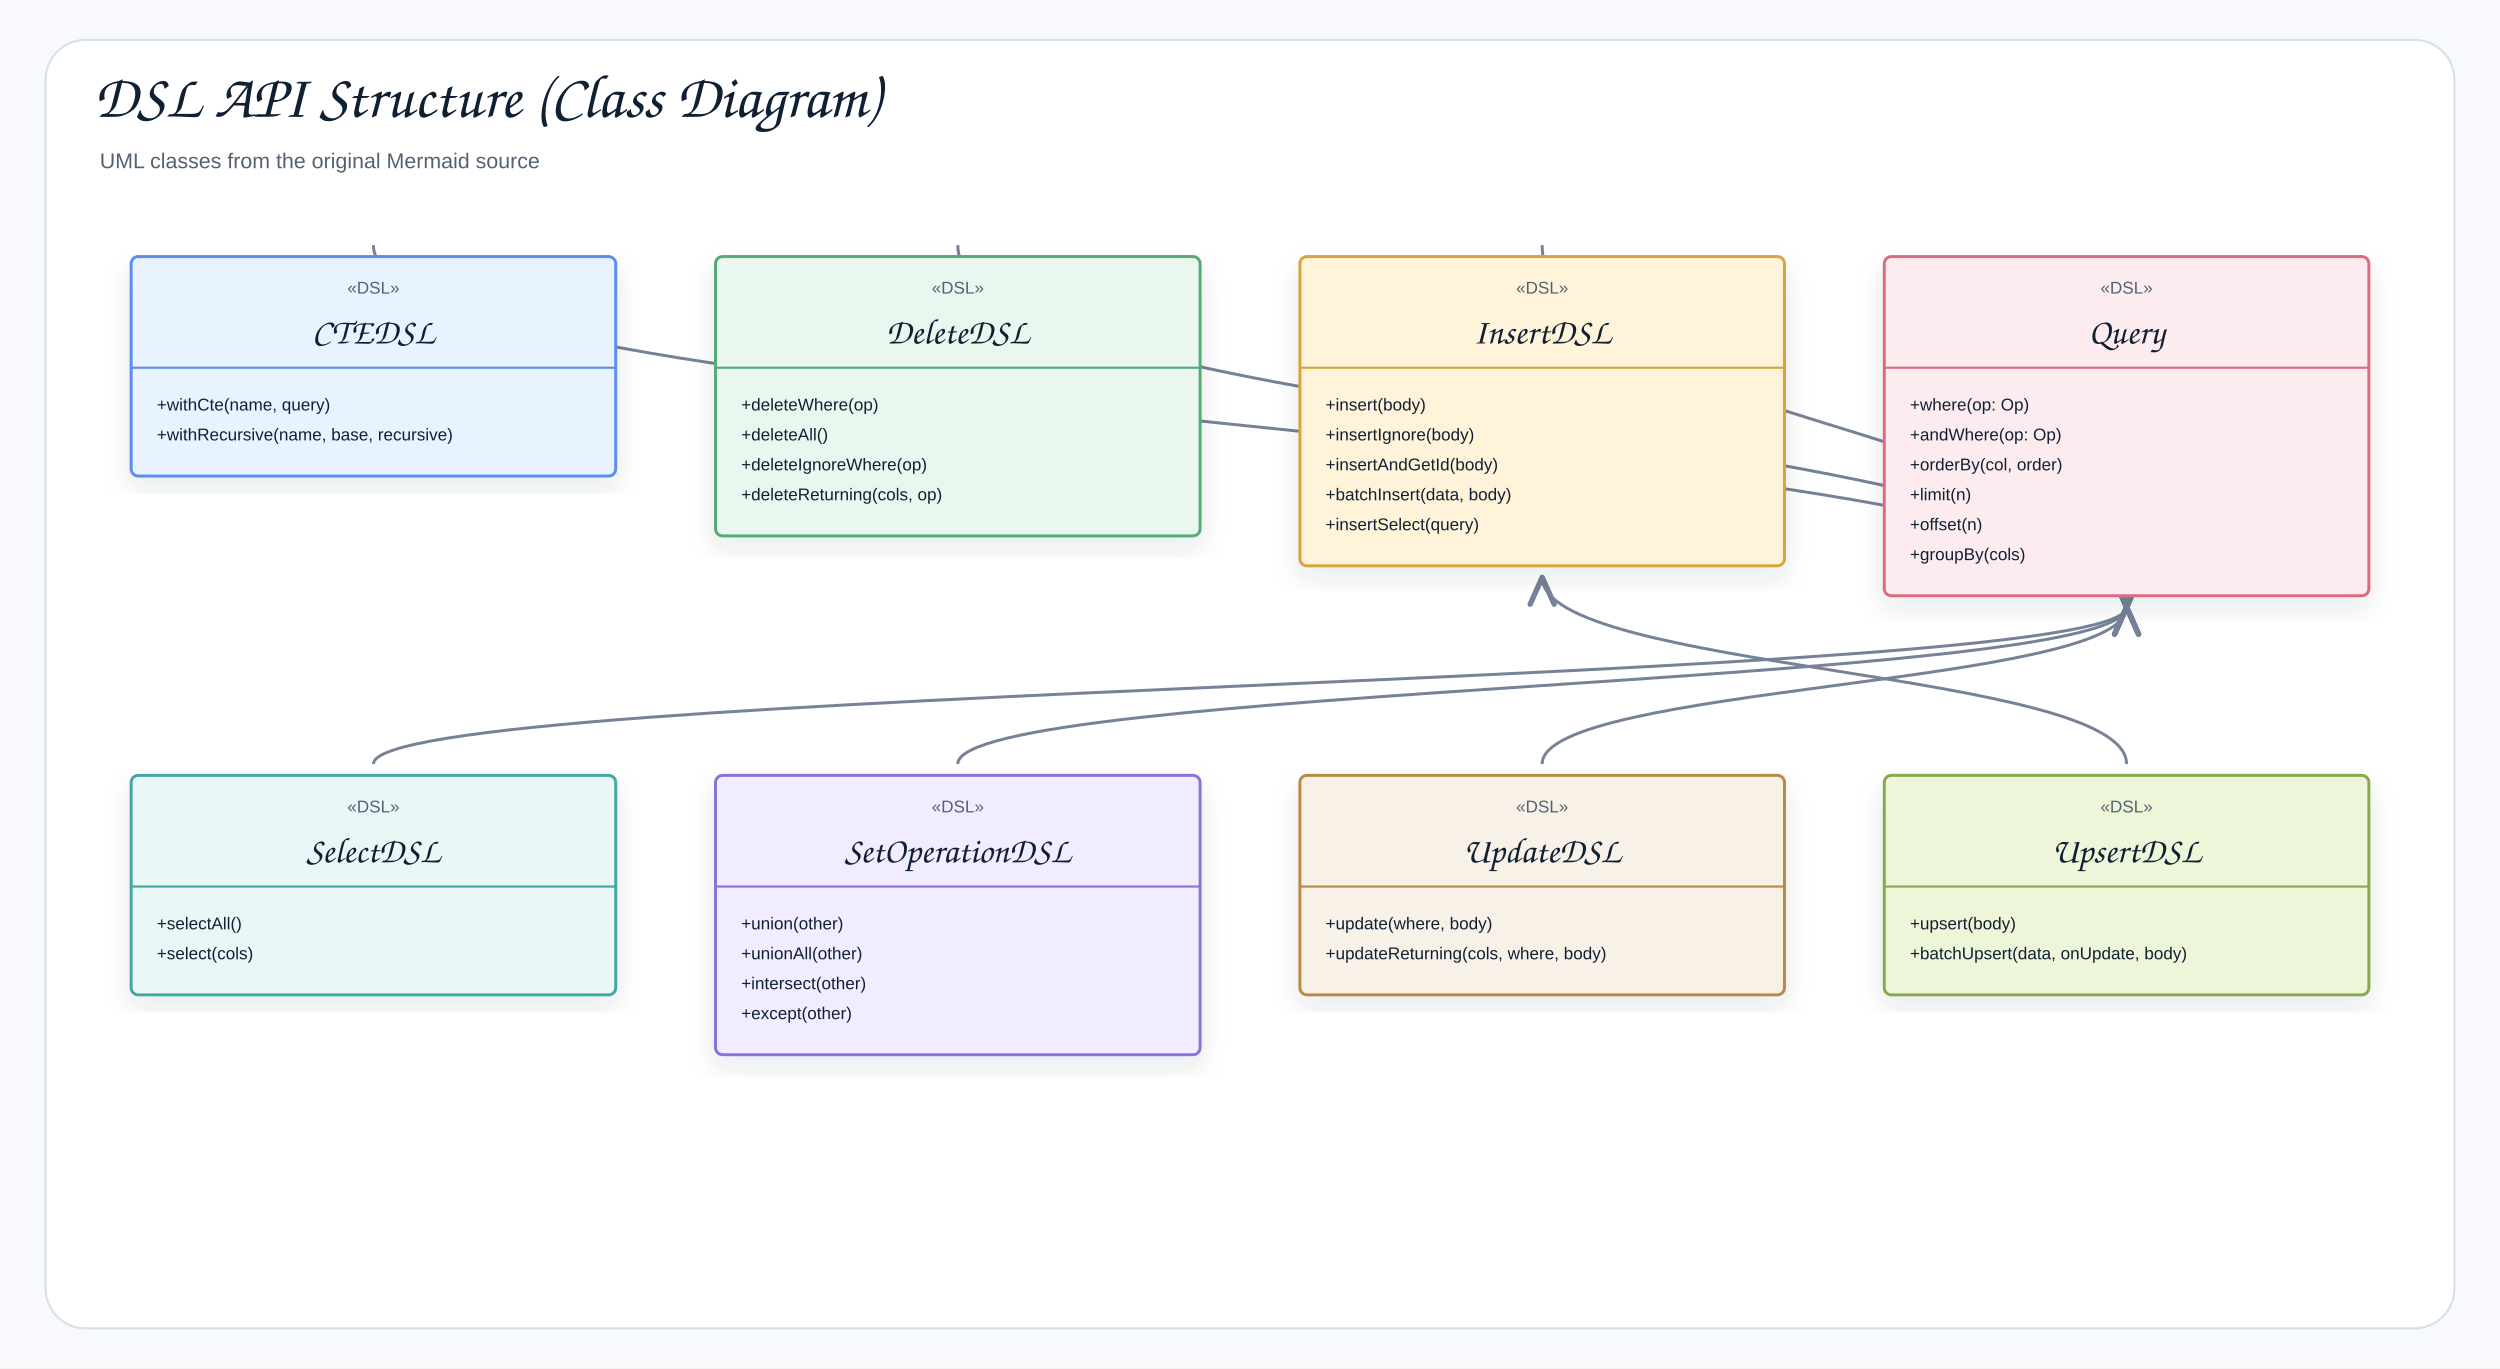
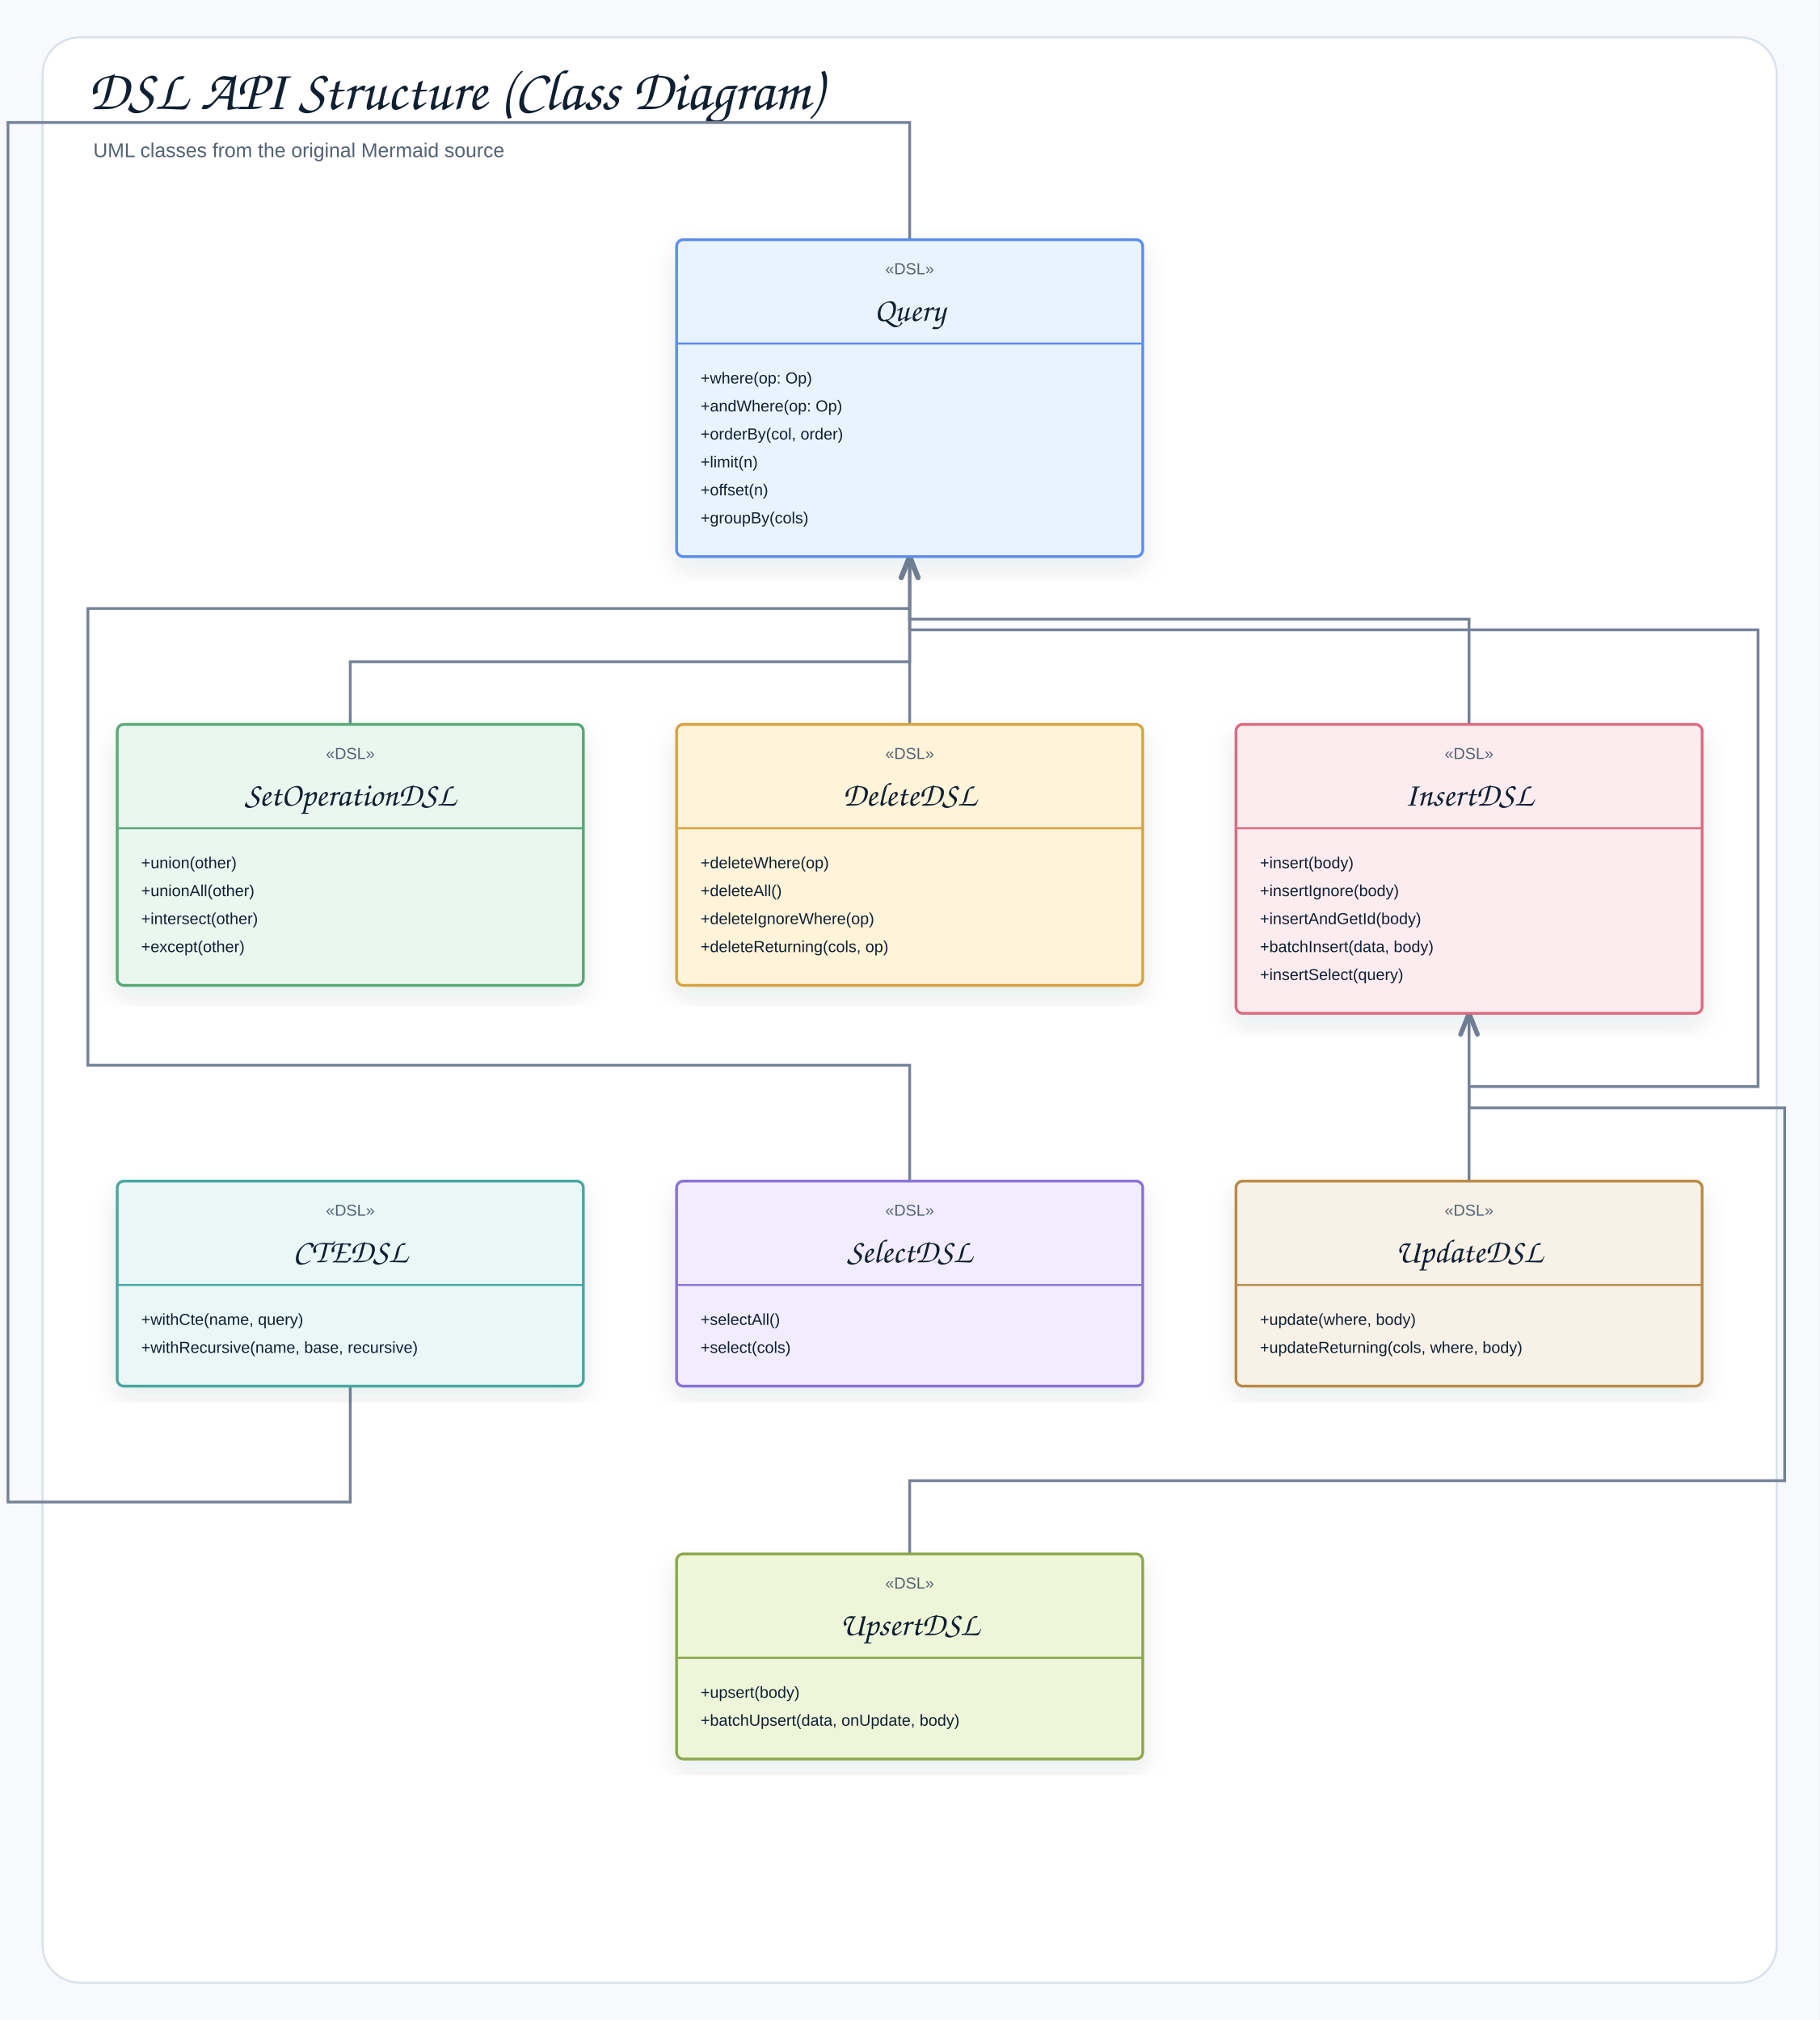
- <svg xmlns="http://www.w3.org/2000/svg" width="1754" height="960" viewBox="0 0 1754 960" role="img" aria-label="DSL API Structure (Class Diagram)">
+ <svg xmlns="http://www.w3.org/2000/svg" width="1366" height="1517" viewBox="0 0 1366 1517" role="img" aria-label="DSL API Structure (Class Diagram)">
  <defs>
    <filter id="shadow" x="-8%" y="-8%" width="116%" height="116%">
      <feDropShadow dx="0" dy="8" stdDeviation="9" flood-color="#1f2937" flood-opacity="0.10" />
    </filter>
-     <marker id="openArrow" markerWidth="12" markerHeight="10" refX="10" refY="5" orient="auto" markerUnits="strokeWidth">
-       <path d="M 1 1 L 10 5 L 1 9" fill="none" stroke="#758297" stroke-width="1.8" stroke-linecap="round" stroke-linejoin="round" />
+     <marker id="openArrow" markerWidth="10" markerHeight="8" refX="8.5" refY="4" orient="auto" markerUnits="strokeWidth">
+       <path d="M 1 1 L 8.5 4 L 1 7" fill="none" stroke="#758297" stroke-width="1.7" stroke-linecap="round" stroke-linejoin="round" />
    </marker>
-     <marker id="inherit" markerWidth="14" markerHeight="12" refX="12" refY="6" orient="auto" markerUnits="strokeWidth">
-       <path d="M 0 1 L 12 6 L 0 11 Z" fill="#ffffff" stroke="#758297" stroke-width="1.8" />
+     <marker id="inherit" markerWidth="11" markerHeight="10" refX="9.5" refY="5" orient="auto" markerUnits="strokeWidth">
+       <path d="M 0.5 1 L 9.5 5 L 0.5 9 Z" fill="#ffffff" stroke="#758297" stroke-width="1.7" />
    </marker>
    <style>
    .canvas{fill:#f7f9fc}.frame{fill:#fff;stroke:#d8e0ea;stroke-width:1.5}
    .title{font-family:"Architects Daughter","Comic Sans MS","Comic Sans",cursive;font-size:43px;font-weight:400;fill:#102033}
    .subtitle{font-family:"Comic Sans MS","Comic Sans","Comic Neue",Arial,sans-serif;font-size:15px;font-weight:400;fill:#536273}
    .label{font-family:"Architects Daughter","Comic Sans MS","Comic Sans",cursive;font-size:25px;font-weight:400;fill:#102033}
    .smallLabel{font-family:"Architects Daughter","Comic Sans MS","Comic Sans",cursive;font-size:21px;font-weight:400;fill:#102033}
    .mono{font-family:"Comic Sans MS","Comic Sans","Comic Neue",Arial,sans-serif;font-size:12px;font-weight:400;fill:#102033}
    .small{font-family:"Comic Sans MS","Comic Sans","Comic Neue",Arial,sans-serif;font-size:12px;font-weight:400;fill:#536273}
    .strong{font-family:"Comic Sans MS","Comic Sans","Comic Neue",Arial,sans-serif;font-size:13px;font-weight:400;fill:#102033}
    .card{stroke-width:2.1;filter:url(#shadow)}.compartment{stroke-width:1.5;fill:none}
    .line{stroke:#758297;stroke-width:2.1;fill:none;marker-end:url(#openArrow)}
    .plainLine{stroke:#758297;stroke-width:2.1;fill:none}
    .dashed{stroke:#758297;stroke-width:2.1;stroke-dasharray:7 6;fill:none;marker-end:url(#openArrow)}
    .inheritLine{stroke:#758297;stroke-width:2.2;fill:none;marker-end:url(#inherit)}
    .implLine{stroke:#758297;stroke-width:2.2;stroke-dasharray:8 7;fill:none;marker-end:url(#inherit)}
  </style>
  </defs>
-   <rect class="canvas" width="1754" height="960" />
-   <rect class="frame" x="32" y="28" width="1690" height="904" rx="28" />
+   <rect class="canvas" width="1366" height="1517" />
+   <rect class="frame" x="32" y="28" width="1302" height="1461" rx="28" />
  <text class="title" x="66" y="82">DSL API Structure (Class Diagram)</text>
  <text class="subtitle" x="70" y="118">UML classes from the original Mermaid source</text>
-   <path class="line" d="M262 172 C262 299 1492 299 1492 426" />
-   <path class="line" d="M672 536 C672 481 1492 481 1492 426" />
-   <path class="line" d="M1492 536 C1492 470.5 1082 470.5 1082 405" />
-   <path class="line" d="M672 172 C672 299 1492 299 1492 426" />
-   <path class="line" d="M1082 536 C1082 481 1492 481 1492 426" />
-   <path class="line" d="M1082 172 C1082 299 1492 299 1492 426" />
-   <path class="line" d="M262 536 C262 481 1492 481 1492 426" />
-   <g transform="translate(92,180)">
-     <rect class="card" x="0" y="0" width="340" height="154" rx="5" fill="#E8F3FF" stroke="#5B8DEF" />
-     <line class="compartment" x1="0" y1="78" x2="340" y2="78" stroke="#5B8DEF" />
-     <text class="small" x="170" y="26" text-anchor="middle">«DSL»</text>
-     <text class="label" x="170" y="61" text-anchor="middle">CTEDSL</text>
-     <text class="mono" x="18" y="108">+withCte(name, query)</text>
-     <text class="mono" x="18" y="129">+withRecursive(name, base, recursive)</text>
-   </g>
-   <g transform="translate(502,180)">
-     <rect class="card" x="0" y="0" width="340" height="196" rx="5" fill="#EAF7EF" stroke="#58A978" />
-     <line class="compartment" x1="0" y1="78" x2="340" y2="78" stroke="#58A978" />
-     <text class="small" x="170" y="26" text-anchor="middle">«DSL»</text>
-     <text class="label" x="170" y="61" text-anchor="middle">DeleteDSL</text>
-     <text class="mono" x="18" y="108">+deleteWhere(op)</text>
-     <text class="mono" x="18" y="129">+deleteAll()</text>
-     <text class="mono" x="18" y="150">+deleteIgnoreWhere(op)</text>
-     <text class="mono" x="18" y="171">+deleteReturning(cols, op)</text>
-   </g>
-   <g transform="translate(912,180)">
-     <rect class="card" x="0" y="0" width="340" height="217" rx="5" fill="#FFF3D9" stroke="#D6A441" />
-     <line class="compartment" x1="0" y1="78" x2="340" y2="78" stroke="#D6A441" />
-     <text class="small" x="170" y="26" text-anchor="middle">«DSL»</text>
-     <text class="label" x="170" y="61" text-anchor="middle">InsertDSL</text>
-     <text class="mono" x="18" y="108">+insert(body)</text>
-     <text class="mono" x="18" y="129">+insertIgnore(body)</text>
-     <text class="mono" x="18" y="150">+insertAndGetId(body)</text>
-     <text class="mono" x="18" y="171">+batchInsert(data, body)</text>
-     <text class="mono" x="18" y="192">+insertSelect(query)</text>
-   </g>
-   <g transform="translate(1322,180)">
-     <rect class="card" x="0" y="0" width="340" height="238" rx="5" fill="#FDECEF" stroke="#DC6B82" />
-     <line class="compartment" x1="0" y1="78" x2="340" y2="78" stroke="#DC6B82" />
-     <text class="small" x="170" y="26" text-anchor="middle">«DSL»</text>
-     <text class="label" x="170" y="61" text-anchor="middle">Query</text>
+   <path class="line" d="M263 887 L263 1128 L6 1128 L6 92 L683 92 L683 418" />
+   <path class="line" d="M263 544 L263 497 L683 497 L683 418" />
+   <path class="line" d="M683 1167 L683 1112 L1340 1112 L1340 832 L1103 832 L1103 761" />
+   <path class="line" d="M683 544 L683 418" />
+   <path class="line" d="M1103 887 L1103 816 L1320 816 L1320 473 L683 473 L683 418" />
+   <path class="line" d="M1103 544 L1103 465 L683 465 L683 418" />
+   <path class="line" d="M683 887 L683 800 L66 800 L66 457 L683 457 L683 418" />
+   <g transform="translate(508,180)">
+     <rect class="card" x="0" y="0" width="350" height="238" rx="5" fill="#E8F3FF" stroke="#5B8DEF" />
+     <line class="compartment" x1="0" y1="78" x2="350" y2="78" stroke="#5B8DEF" />
+     <text class="small" x="175" y="26" text-anchor="middle">«DSL»</text>
+     <text class="label" x="175" y="61" text-anchor="middle">Query</text>
    <text class="mono" x="18" y="108">+where(op: Op)</text>
    <text class="mono" x="18" y="129">+andWhere(op: Op)</text>
    <text class="mono" x="18" y="150">+orderBy(col, order)</text>
    <text class="mono" x="18" y="171">+limit(n)</text>
    <text class="mono" x="18" y="192">+offset(n)</text>
    <text class="mono" x="18" y="213">+groupBy(cols)</text>
  </g>
-   <g transform="translate(92,544)">
-     <rect class="card" x="0" y="0" width="340" height="154" rx="5" fill="#E9F7F6" stroke="#45A7A1" />
-     <line class="compartment" x1="0" y1="78" x2="340" y2="78" stroke="#45A7A1" />
-     <text class="small" x="170" y="26" text-anchor="middle">«DSL»</text>
-     <text class="label" x="170" y="61" text-anchor="middle">SelectDSL</text>
-     <text class="mono" x="18" y="108">+selectAll()</text>
-     <text class="mono" x="18" y="129">+select(cols)</text>
-   </g>
-   <g transform="translate(502,544)">
-     <rect class="card" x="0" y="0" width="340" height="196" rx="5" fill="#F1ECFF" stroke="#8A72D6" />
-     <line class="compartment" x1="0" y1="78" x2="340" y2="78" stroke="#8A72D6" />
-     <text class="small" x="170" y="26" text-anchor="middle">«DSL»</text>
-     <text class="label" x="170" y="61" text-anchor="middle">SetOperationDSL</text>
+   <g transform="translate(88,544)">
+     <rect class="card" x="0" y="0" width="350" height="196" rx="5" fill="#EAF7EF" stroke="#58A978" />
+     <line class="compartment" x1="0" y1="78" x2="350" y2="78" stroke="#58A978" />
+     <text class="small" x="175" y="26" text-anchor="middle">«DSL»</text>
+     <text class="label" x="175" y="61" text-anchor="middle">SetOperationDSL</text>
    <text class="mono" x="18" y="108">+union(other)</text>
    <text class="mono" x="18" y="129">+unionAll(other)</text>
    <text class="mono" x="18" y="150">+intersect(other)</text>
    <text class="mono" x="18" y="171">+except(other)</text>
  </g>
-   <g transform="translate(912,544)">
-     <rect class="card" x="0" y="0" width="340" height="154" rx="5" fill="#F7F1E7" stroke="#B88A44" />
-     <line class="compartment" x1="0" y1="78" x2="340" y2="78" stroke="#B88A44" />
-     <text class="small" x="170" y="26" text-anchor="middle">«DSL»</text>
-     <text class="label" x="170" y="61" text-anchor="middle">UpdateDSL</text>
+   <g transform="translate(508,544)">
+     <rect class="card" x="0" y="0" width="350" height="196" rx="5" fill="#FFF3D9" stroke="#D6A441" />
+     <line class="compartment" x1="0" y1="78" x2="350" y2="78" stroke="#D6A441" />
+     <text class="small" x="175" y="26" text-anchor="middle">«DSL»</text>
+     <text class="label" x="175" y="61" text-anchor="middle">DeleteDSL</text>
+     <text class="mono" x="18" y="108">+deleteWhere(op)</text>
+     <text class="mono" x="18" y="129">+deleteAll()</text>
+     <text class="mono" x="18" y="150">+deleteIgnoreWhere(op)</text>
+     <text class="mono" x="18" y="171">+deleteReturning(cols, op)</text>
+   </g>
+   <g transform="translate(928,544)">
+     <rect class="card" x="0" y="0" width="350" height="217" rx="5" fill="#FDECEF" stroke="#DC6B82" />
+     <line class="compartment" x1="0" y1="78" x2="350" y2="78" stroke="#DC6B82" />
+     <text class="small" x="175" y="26" text-anchor="middle">«DSL»</text>
+     <text class="label" x="175" y="61" text-anchor="middle">InsertDSL</text>
+     <text class="mono" x="18" y="108">+insert(body)</text>
+     <text class="mono" x="18" y="129">+insertIgnore(body)</text>
+     <text class="mono" x="18" y="150">+insertAndGetId(body)</text>
+     <text class="mono" x="18" y="171">+batchInsert(data, body)</text>
+     <text class="mono" x="18" y="192">+insertSelect(query)</text>
+   </g>
+   <g transform="translate(88,887)">
+     <rect class="card" x="0" y="0" width="350" height="154" rx="5" fill="#E9F7F6" stroke="#45A7A1" />
+     <line class="compartment" x1="0" y1="78" x2="350" y2="78" stroke="#45A7A1" />
+     <text class="small" x="175" y="26" text-anchor="middle">«DSL»</text>
+     <text class="label" x="175" y="61" text-anchor="middle">CTEDSL</text>
+     <text class="mono" x="18" y="108">+withCte(name, query)</text>
+     <text class="mono" x="18" y="129">+withRecursive(name, base, recursive)</text>
+   </g>
+   <g transform="translate(508,887)">
+     <rect class="card" x="0" y="0" width="350" height="154" rx="5" fill="#F1ECFF" stroke="#8A72D6" />
+     <line class="compartment" x1="0" y1="78" x2="350" y2="78" stroke="#8A72D6" />
+     <text class="small" x="175" y="26" text-anchor="middle">«DSL»</text>
+     <text class="label" x="175" y="61" text-anchor="middle">SelectDSL</text>
+     <text class="mono" x="18" y="108">+selectAll()</text>
+     <text class="mono" x="18" y="129">+select(cols)</text>
+   </g>
+   <g transform="translate(928,887)">
+     <rect class="card" x="0" y="0" width="350" height="154" rx="5" fill="#F7F1E7" stroke="#B88A44" />
+     <line class="compartment" x1="0" y1="78" x2="350" y2="78" stroke="#B88A44" />
+     <text class="small" x="175" y="26" text-anchor="middle">«DSL»</text>
+     <text class="label" x="175" y="61" text-anchor="middle">UpdateDSL</text>
    <text class="mono" x="18" y="108">+update(where, body)</text>
    <text class="mono" x="18" y="129">+updateReturning(cols, where, body)</text>
  </g>
-   <g transform="translate(1322,544)">
-     <rect class="card" x="0" y="0" width="340" height="154" rx="5" fill="#EEF6D9" stroke="#8BA84D" />
-     <line class="compartment" x1="0" y1="78" x2="340" y2="78" stroke="#8BA84D" />
-     <text class="small" x="170" y="26" text-anchor="middle">«DSL»</text>
-     <text class="label" x="170" y="61" text-anchor="middle">UpsertDSL</text>
+   <g transform="translate(508,1167)">
+     <rect class="card" x="0" y="0" width="350" height="154" rx="5" fill="#EEF6D9" stroke="#8BA84D" />
+     <line class="compartment" x1="0" y1="78" x2="350" y2="78" stroke="#8BA84D" />
+     <text class="small" x="175" y="26" text-anchor="middle">«DSL»</text>
+     <text class="label" x="175" y="61" text-anchor="middle">UpsertDSL</text>
    <text class="mono" x="18" y="108">+upsert(body)</text>
    <text class="mono" x="18" y="129">+batchUpsert(data, onUpdate, body)</text>
  </g>
</svg>
